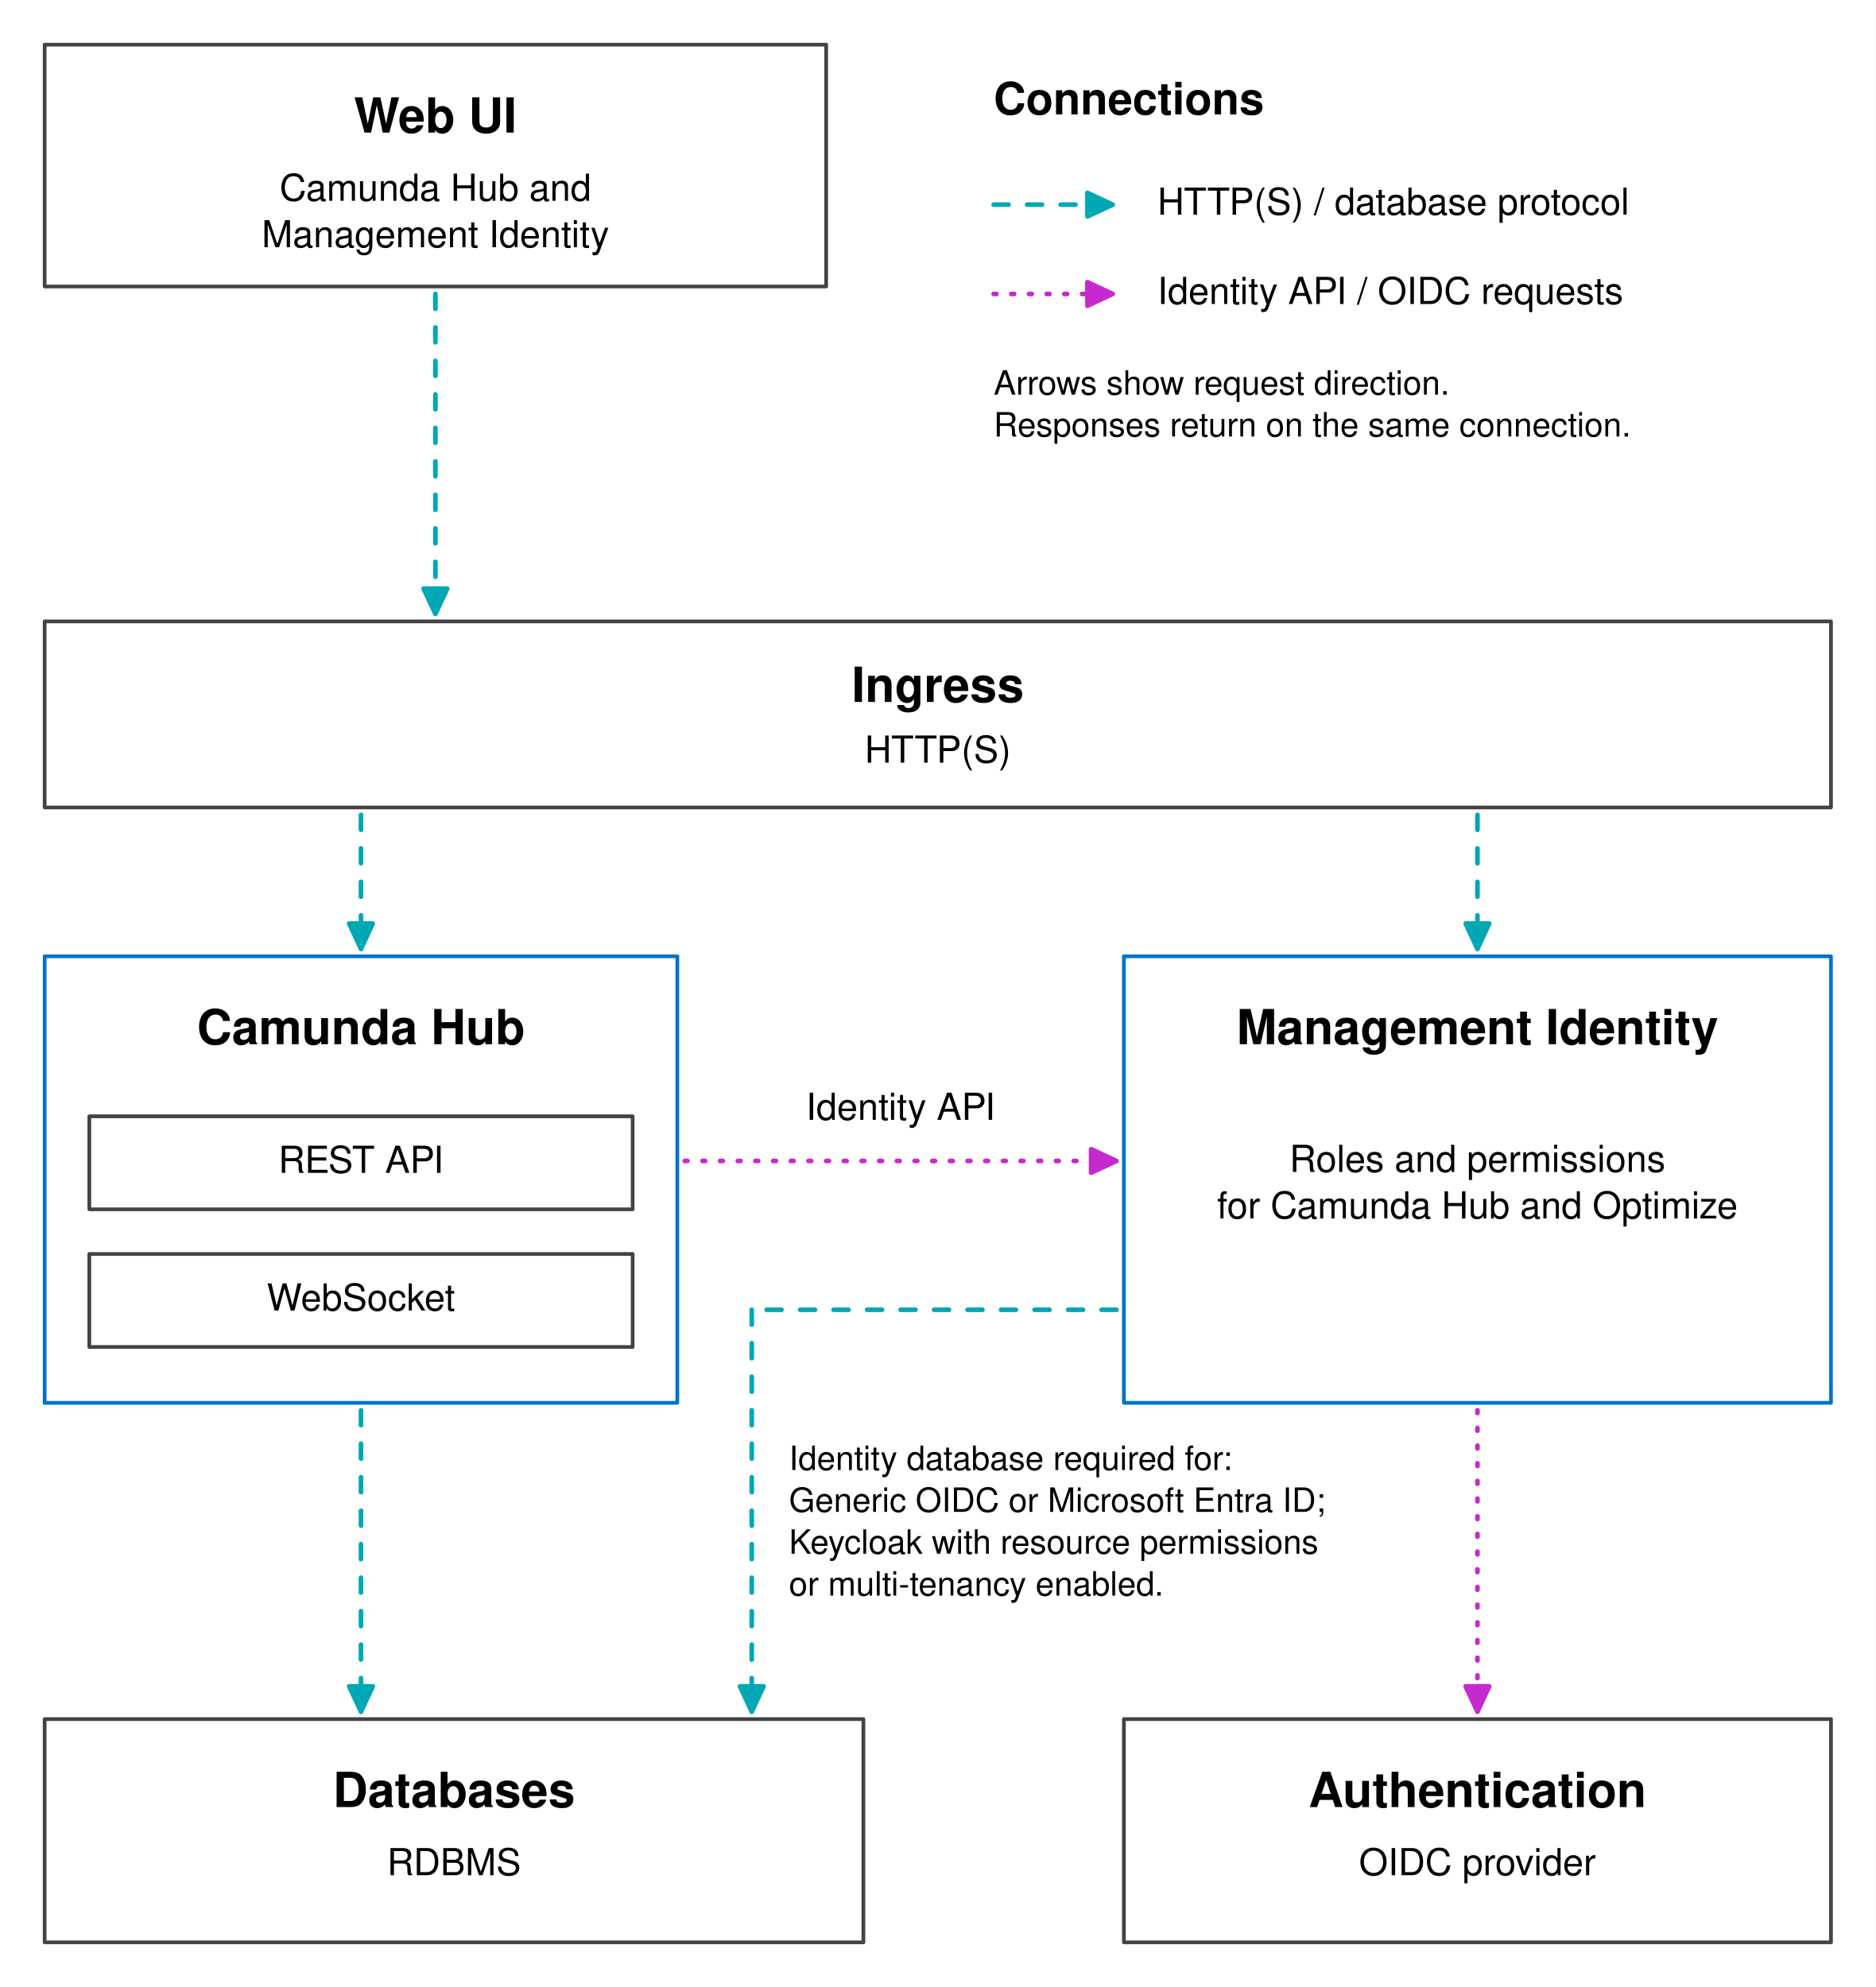
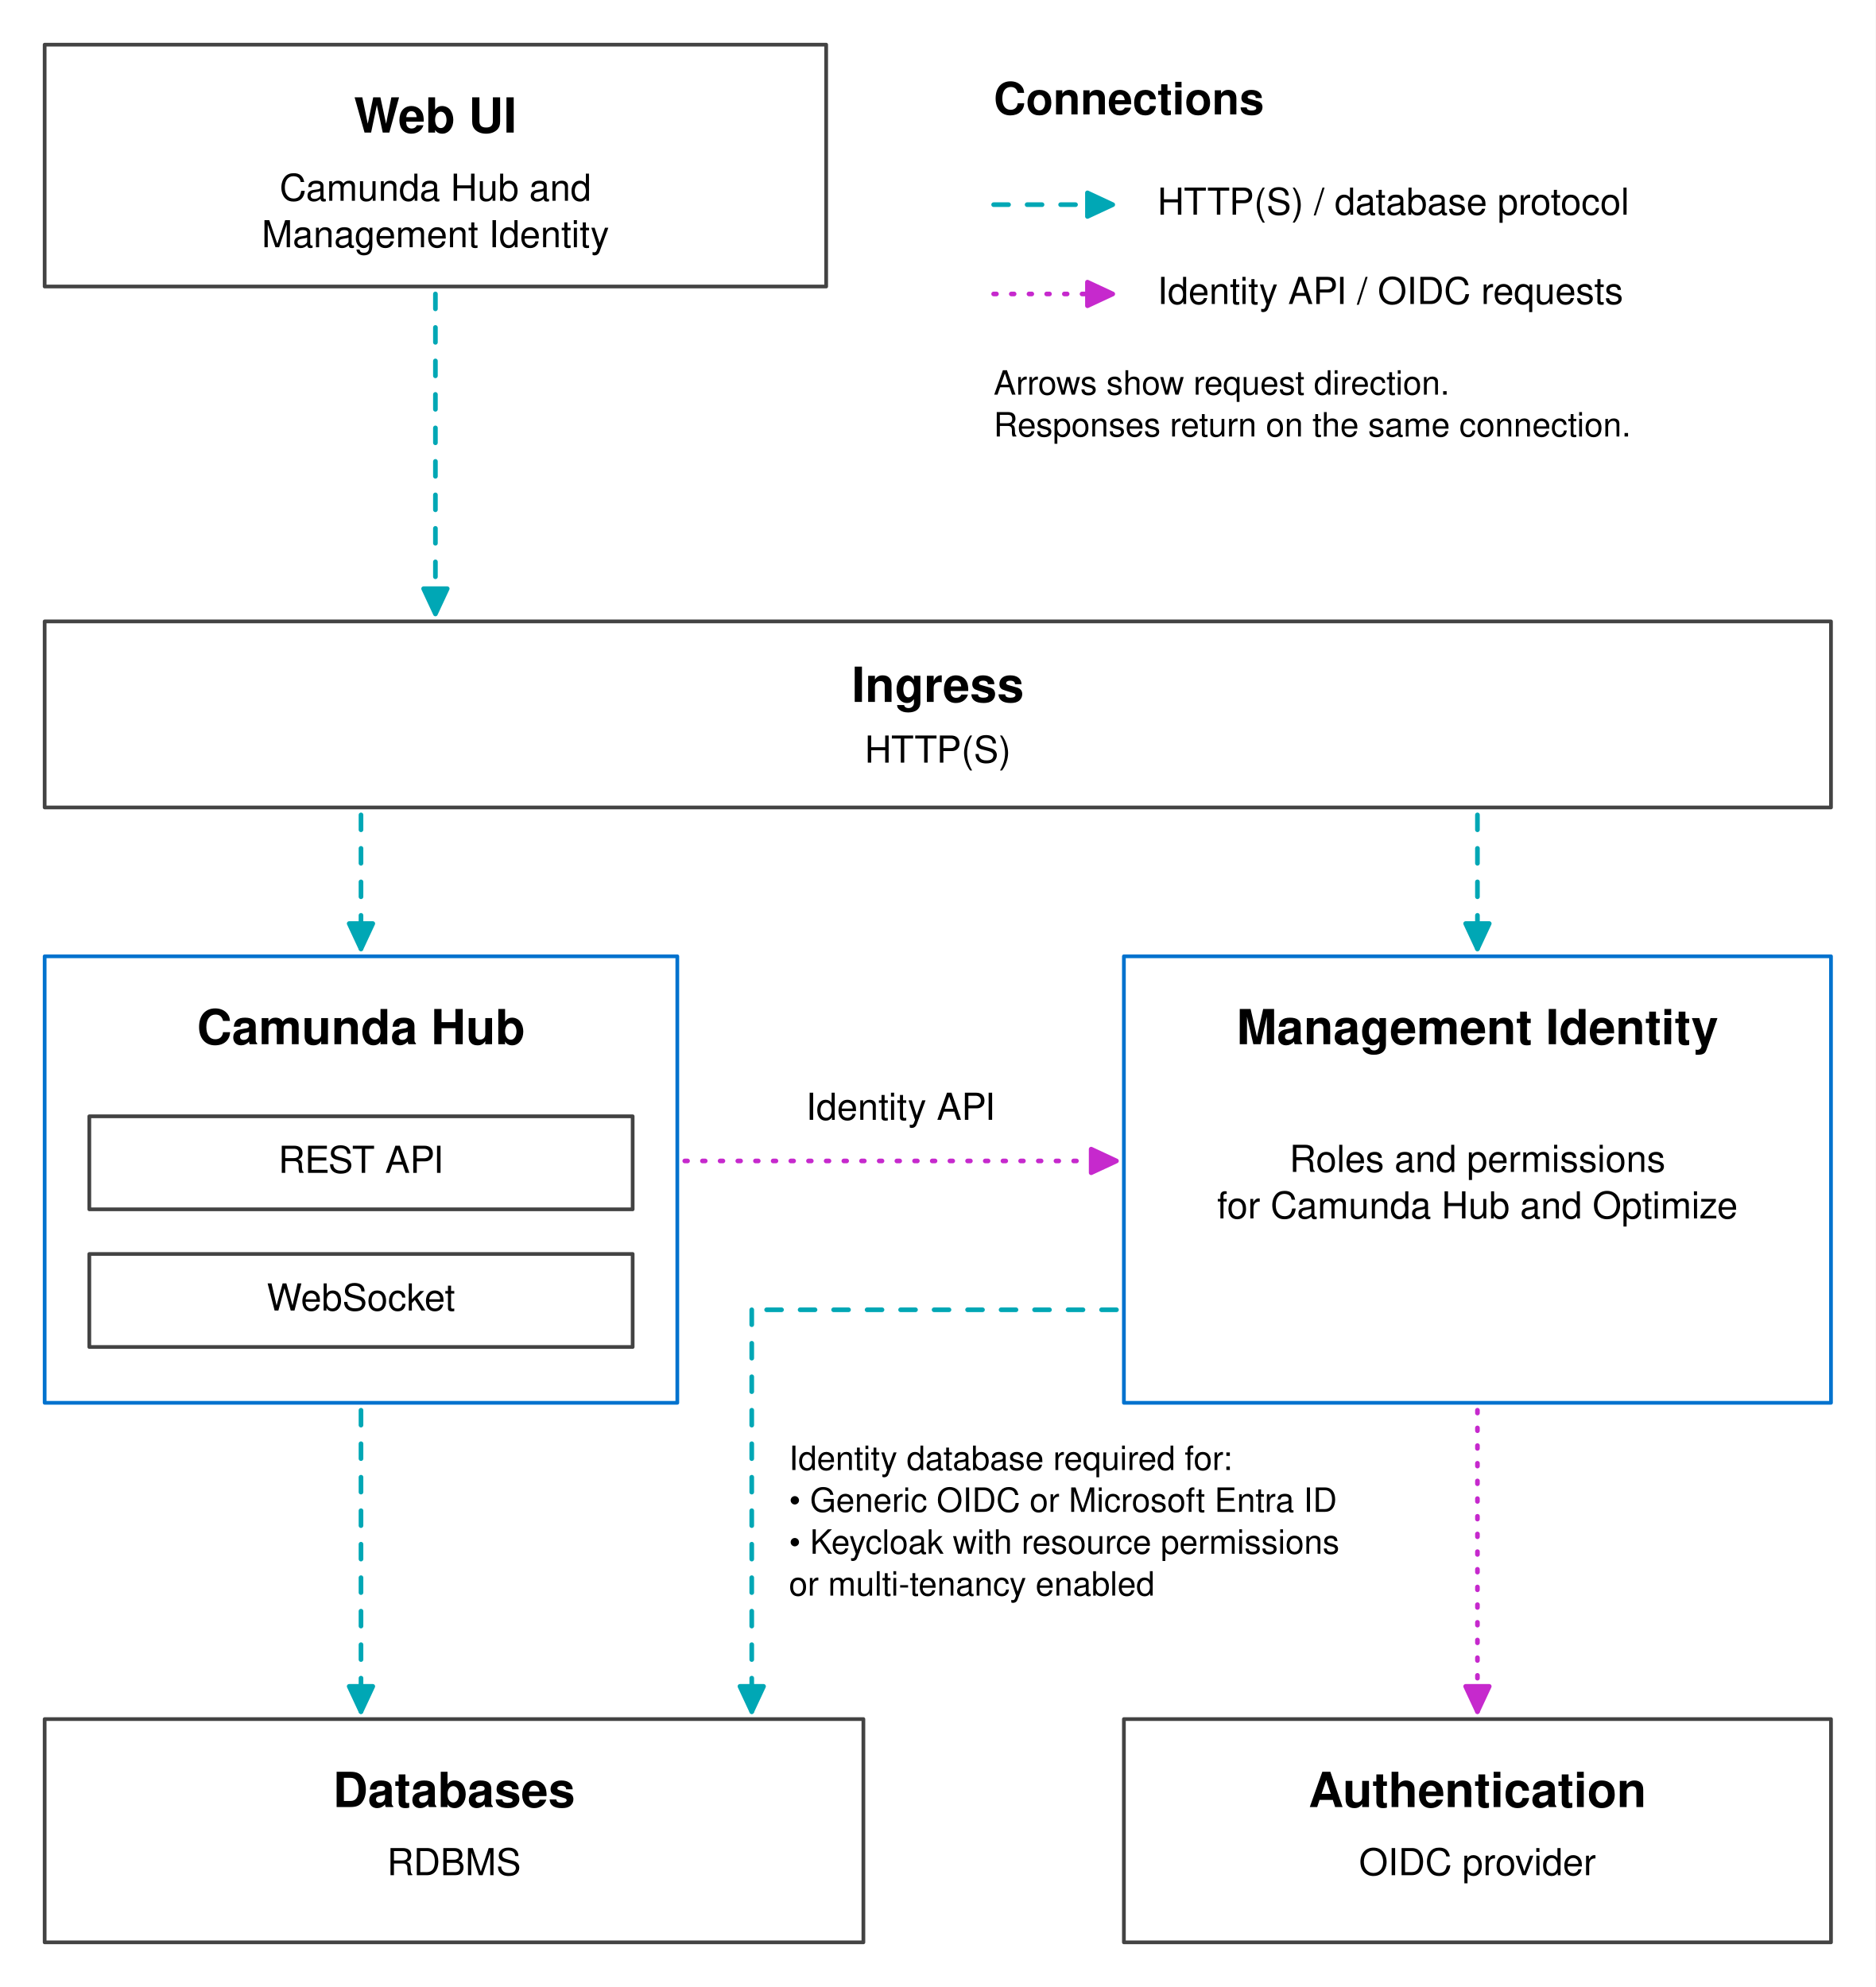
<svg xmlns="http://www.w3.org/2000/svg" version="1.1" viewBox="0 0 1008 1068" width="1008" height="1068">
  <defs>
    <style class="style-fonts">
      </style>
  </defs>
  <rect x="0" y="0" width="1008" height="1068" fill="#ffffff" />
  <g stroke-linecap="round" transform="translate(24 24) rotate(0 210 65)">
    <path d="M0 0 L420 0 L420 130 L0 130" stroke="none" stroke-width="0" fill="#FFFFFF" />
    <path d="M0 0 C84 0, 168 0, 420 0 M0 0 C114.24 0, 228.47 0, 420 0 M420 0 C420 30.57, 420 61.13, 420 130 M420 0 C420 48.79, 420 97.57, 420 130 M420 130 C268.16 130, 116.33 130, 0 130 M420 130 C318.82 130, 217.64 130, 0 130 M0 130 C0 85.71, 0 41.42, 0 0 M0 130 C0 84.3, 0 38.6, 0 0" stroke="#434343" stroke-width="2" fill="none" />
  </g>
  <g transform="translate(48 48) rotate(0 186 16.25)">
    <text x="186" y="23.271" font-family="Helvetica, Segoe UI Emoji" font-size="26px" fill="#000000" text-anchor="middle" style="white-space: pre;" direction="ltr" dominant-baseline="alphabetic" font-weight="700">Web UI</text>
  </g>
  <g transform="translate(48 90) rotate(0 186 25)">
    <text x="186" y="17.9" font-family="Helvetica, Segoe UI Emoji" font-size="20px" fill="#000000" text-anchor="middle" style="white-space: pre;" direction="ltr" dominant-baseline="alphabetic">Camunda Hub and</text>
    <text x="186" y="42.9" font-family="Helvetica, Segoe UI Emoji" font-size="20px" fill="#000000" text-anchor="middle" style="white-space: pre;" direction="ltr" dominant-baseline="alphabetic">Management Identity</text>
  </g>
  <g stroke-linecap="round" transform="translate(24 334) rotate(0 480 50)">
    <path d="M0 0 L960 0 L960 100 L0 100" stroke="none" stroke-width="0" fill="#FFFFFF" />
    <path d="M0 0 C192.02 0, 384.03 0, 960 0 M0 0 C276.46 0, 552.91 0, 960 0 M960 0 C960 34.05, 960 68.11, 960 100 M960 0 C960 30.11, 960 60.23, 960 100 M960 100 C723.79 100, 487.58 100, 0 100 M960 100 C610.91 100, 261.82 100, 0 100 M0 100 C0 63.72, 0 27.45, 0 0 M0 100 C0 79.39, 0 58.78, 0 0" stroke="#434343" stroke-width="2" fill="none" />
  </g>
  <g transform="translate(48 354) rotate(0 456 16.25)">
    <text x="456" y="23.271" font-family="Helvetica, Segoe UI Emoji" font-size="26px" fill="#000000" text-anchor="middle" style="white-space: pre;" direction="ltr" dominant-baseline="alphabetic" font-weight="700">Ingress</text>
  </g>
  <g transform="translate(48 392) rotate(0 456 12.5)">
    <text x="456" y="17.9" font-family="Helvetica, Segoe UI Emoji" font-size="20px" fill="#000000" text-anchor="middle" style="white-space: pre;" direction="ltr" dominant-baseline="alphabetic">HTTP(S)</text>
  </g>
  <g stroke-linecap="round" transform="translate(24 514) rotate(0 170 120)">
    <path d="M0 0 L340 0 L340 240 L0 240" stroke="none" stroke-width="0" fill="#FFFFFF" />
    <path d="M0 0 C68.01 0, 136.02 0, 340 0 M0 0 C103.35 0, 206.69 0, 340 0 M340 0 C340 59.02, 340 118.05, 340 240 M340 0 C340 54.47, 340 108.95, 340 240 M340 240 C227.6 240, 115.2 240, 0 240 M340 240 C242.64 240, 145.27 240, 0 240 M0 240 C0 147.64, 0 55.29, 0 0 M0 240 C0 177.44, 0 114.89, 0 0" stroke="#0072CE" stroke-width="2" fill="none" />
  </g>
  <g transform="translate(48 538) rotate(0 146 16.25)">
    <text x="146" y="23.271" font-family="Helvetica, Segoe UI Emoji" font-size="26px" fill="#000000" text-anchor="middle" style="white-space: pre;" direction="ltr" dominant-baseline="alphabetic" font-weight="700">Camunda Hub</text>
  </g>
  <g stroke-linecap="round" transform="translate(48 600) rotate(0 146 25)">
    <path d="M0 0 L292 0 L292 50 L0 50" stroke="none" stroke-width="0" fill="#FFFFFF" />
    <path d="M0 0 C58.41 0, 116.82 0, 292 0 M0 0 C72.4 0, 144.8 0, 292 0 M292 0 C292 15.81, 292 31.62, 292 50 M292 0 C292 18.88, 292 37.75, 292 50 M292 50 C217.94 50, 143.89 50, 0 50 M292 50 C184.49 50, 76.98 50, 0 50 M0 50 C0 36.69, 0 23.38, 0 0 M0 50 C0 31.82, 0 13.63, 0 0" stroke="#434343" stroke-width="2" fill="none" />
  </g>
  <g transform="translate(72 612.5) rotate(0 122 12.5)">
    <text x="122" y="17.9" font-family="Helvetica, Segoe UI Emoji" font-size="20px" fill="#000000" text-anchor="middle" style="white-space: pre;" direction="ltr" dominant-baseline="alphabetic">REST API</text>
  </g>
  <g stroke-linecap="round" transform="translate(48 674) rotate(0 146 25)">
    <path d="M0 0 L292 0 L292 50 L0 50" stroke="none" stroke-width="0" fill="#FFFFFF" />
    <path d="M0 0 C58.41 0, 116.83 0, 292 0 M0 0 C114.44 0, 228.89 0, 292 0 M292 0 C292 19.32, 292 38.65, 292 50 M292 0 C292 16.4, 292 32.81, 292 50 M292 50 C182.02 50, 72.04 50, 0 50 M292 50 C219 50, 146 50, 0 50 M0 50 C0 32.62, 0 15.24, 0 0 M0 50 C0 36.66, 0 23.33, 0 0" stroke="#434343" stroke-width="2" fill="none" />
  </g>
  <g transform="translate(72 686.5) rotate(0 122 12.5)">
    <text x="122" y="17.9" font-family="Helvetica, Segoe UI Emoji" font-size="20px" fill="#000000" text-anchor="middle" style="white-space: pre;" direction="ltr" dominant-baseline="alphabetic">WebSocket</text>
  </g>
  <g stroke-linecap="round" transform="translate(604 514) rotate(0 190 120)">
    <path d="M0 0 L380 0 L380 240 L0 240" stroke="none" stroke-width="0" fill="#FFFFFF" />
    <path d="M0 0 C76.02 0, 152.04 0, 380 0 M0 0 C127.65 0, 255.3 0, 380 0 M380 0 C380 61.62, 380 123.23, 380 240 M380 0 C380 66.88, 380 133.76, 380 240 M380 240 C266.13 240, 152.25 240, 0 240 M380 240 C253.91 240, 127.82 240, 0 240 M0 240 C0 185.05, 0 130.11, 0 0 M0 240 C0 151.25, 0 62.51, 0 0" stroke="#0072CE" stroke-width="2" fill="none" />
  </g>
  <g transform="translate(628 538) rotate(0 166 16.25)">
    <text x="166" y="23.271" font-family="Helvetica, Segoe UI Emoji" font-size="26px" fill="#000000" text-anchor="middle" style="white-space: pre;" direction="ltr" dominant-baseline="alphabetic" font-weight="700">Management Identity</text>
  </g>
  <g transform="translate(628 612) rotate(0 166 25)">
    <text x="166" y="17.9" font-family="Helvetica, Segoe UI Emoji" font-size="20px" fill="#000000" text-anchor="middle" style="white-space: pre;" direction="ltr" dominant-baseline="alphabetic">Roles and permissions</text>
    <text x="166" y="42.9" font-family="Helvetica, Segoe UI Emoji" font-size="20px" fill="#000000" text-anchor="middle" style="white-space: pre;" direction="ltr" dominant-baseline="alphabetic">for Camunda Hub and Optimize</text>
  </g>
  <g stroke-linecap="round" transform="translate(24 924) rotate(0 220 60)">
    <path d="M0 0 L440 0 L440 120 L0 120" stroke="none" stroke-width="0" fill="#FFFFFF" />
    <path d="M0 0 C88.03 0, 176.06 0, 440 0 M0 0 C123.16 0, 246.32 0, 440 0 M440 0 C440 39.24, 440 78.48, 440 120 M440 0 C440 27.51, 440 55.01, 440 120 M440 120 C342.01 120, 244.03 120, 0 120 M440 120 C346 120, 252 120, 0 120 M0 120 C0 82.76, 0 45.52, 0 0 M0 120 C0 87.26, 0 54.52, 0 0" stroke="#434343" stroke-width="2" fill="none" />
  </g>
  <g transform="translate(48 948) rotate(0 196 16.25)">
    <text x="196" y="23.271" font-family="Helvetica, Segoe UI Emoji" font-size="26px" fill="#000000" text-anchor="middle" style="white-space: pre;" direction="ltr" dominant-baseline="alphabetic" font-weight="700">Databases</text>
  </g>
  <g transform="translate(48 990) rotate(0 196 12.5)">
    <text x="196" y="17.9" font-family="Helvetica, Segoe UI Emoji" font-size="20px" fill="#000000" text-anchor="middle" style="white-space: pre;" direction="ltr" dominant-baseline="alphabetic">RDBMS</text>
  </g>
  <g stroke-linecap="round" transform="translate(604 924) rotate(0 190 60)">
    <path d="M0 0 L380 0 L380 120 L0 120" stroke="none" stroke-width="0" fill="#FFFFFF" />
    <path d="M0 0 C76.03 0, 152.06 0, 380 0 M0 0 C112.44 0, 224.88 0, 380 0 M380 0 C380 27.89, 380 55.78, 380 120 M380 0 C380 42.61, 380 85.22, 380 120 M380 120 C263.25 120, 146.5 120, 0 120 M380 120 C252.18 120, 124.36 120, 0 120 M0 120 C0 80.11, 0 40.23, 0 0 M0 120 C0 80.71, 0 41.43, 0 0" stroke="#434343" stroke-width="2" fill="none" />
  </g>
  <g transform="translate(628 948) rotate(0 166 16.25)">
    <text x="166" y="23.271" font-family="Helvetica, Segoe UI Emoji" font-size="26px" fill="#000000" text-anchor="middle" style="white-space: pre;" direction="ltr" dominant-baseline="alphabetic" font-weight="700">Authentication</text>
  </g>
  <g transform="translate(628 990) rotate(0 166 12.5)">
    <text x="166" y="17.9" font-family="Helvetica, Segoe UI Emoji" font-size="20px" fill="#000000" text-anchor="middle" style="white-space: pre;" direction="ltr" dominant-baseline="alphabetic">OIDC provider</text>
  </g>
  <g stroke-linecap="round">
    <g transform="translate(234 158) rotate(0 0 86)">
      <path d="M0 0 C0 34.42, 0 68.83, 0 172" stroke="#00A7B5" stroke-width="2.5" fill="none" stroke-dasharray="8 10" />
    </g>
    <g transform="translate(234 158) rotate(0 0 86)">
      <path d="M0 172 L-6.34 158.41 L6.34 158.41 L0 172" stroke="none" stroke-width="0" fill="#00A7B5" fill-rule="evenodd" />
      <path d="M0 172 C-1.27 169.28, -2.54 166.56, -6.34 158.41 M-6.34 158.41 C-2.39 158.41, 1.57 158.41, 6.34 158.41 M6.34 158.41 C4.2 163, 2.06 167.59, 0 172 M0 172 C0 172, 0 172, 0 172" stroke="#00A7B5" stroke-width="2.5" fill="none" />
    </g>
  </g>
  <mask />
  <g stroke-linecap="round">
    <g transform="translate(194 438) rotate(0 0 36)">
      <path d="M0 0 C0 14.41, 0 28.81, 0 72" stroke="#00A7B5" stroke-width="2.5" fill="none" stroke-dasharray="8 10" />
    </g>
    <g transform="translate(194 438) rotate(0 0 36)">
      <path d="M0 72 L-6.34 58.41 L6.34 58.41 L0 72" stroke="none" stroke-width="0" fill="#00A7B5" fill-rule="evenodd" />
      <path d="M0 72 C-1.27 69.28, -2.54 66.56, -6.34 58.41 M-6.34 58.41 C-1.47 58.41, 3.39 58.41, 6.34 58.41 M6.34 58.41 C3.98 63.48, 1.61 68.55, 0 72 M0 72 C0 72, 0 72, 0 72" stroke="#00A7B5" stroke-width="2.5" fill="none" />
    </g>
  </g>
  <mask />
  <g stroke-linecap="round">
    <g transform="translate(794 438) rotate(0 0 36)">
      <path d="M0 0 C0 14.41, 0 28.81, 0 72" stroke="#00A7B5" stroke-width="2.5" fill="none" stroke-dasharray="8 10" />
    </g>
    <g transform="translate(794 438) rotate(0 0 36)">
      <path d="M0 72 L-6.34 58.41 L6.34 58.41 L0 72" stroke="none" stroke-width="0" fill="#00A7B5" fill-rule="evenodd" />
      <path d="M0 72 C-1.27 69.28, -2.54 66.56, -6.34 58.41 M-6.34 58.41 C-3.1 58.41, 0.15 58.41, 6.34 58.41 M6.34 58.41 C5.02 61.23, 3.7 64.06, 0 72 M0 72 C0 72, 0 72, 0 72" stroke="#00A7B5" stroke-width="2.5" fill="none" />
    </g>
  </g>
  <mask />
  <g stroke-linecap="round">
    <g transform="translate(368 624) rotate(0 116 0)">
      <path d="M0 0 C46.43 0, 92.85 0, 232 0" stroke="#C629CD" stroke-width="2.5" fill="none" stroke-dasharray="1.5 8" />
    </g>
    <g transform="translate(368 624) rotate(0 116 0)">
      <path d="M232 0 L218.41 6.34 L218.41 -6.34 L232 0" stroke="none" stroke-width="0" fill="#C629CD" fill-rule="evenodd" />
      <path d="M232 0 C229.28 1.27, 226.56 2.54, 218.41 6.34 M218.41 6.34 C218.41 2.18, 218.41 -1.97, 218.41 -6.34 M218.41 -6.34 C221.71 -4.8, 225.02 -3.26, 232 0 M232 0 C232 0, 232 0, 232 0" stroke="#C629CD" stroke-width="2.5" fill="none" />
    </g>
  </g>
  <mask />
  <g transform="translate(384 584) rotate(0 100 12.5)">
    <text x="100" y="17.9" font-family="Helvetica, Segoe UI Emoji" font-size="20px" fill="#000000" text-anchor="middle" style="white-space: pre;" direction="ltr" dominant-baseline="alphabetic">Identity API</text>
  </g>
  <g stroke-linecap="round">
    <g transform="translate(194 758) rotate(0 0 81)">
      <path d="M0 0 C0 32.42, 0 64.84, 0 162" stroke="#00A7B5" stroke-width="2.5" fill="none" stroke-dasharray="8 10" />
    </g>
    <g transform="translate(194 758) rotate(0 0 81)">
      <path d="M0 162 L-6.34 148.41 L6.34 148.41 L0 162" stroke="none" stroke-width="0" fill="#00A7B5" fill-rule="evenodd" />
      <path d="M0 162 C-1.27 159.28, -2.54 156.56, -6.34 148.41 M-6.34 148.41 C-2.89 148.41, 0.55 148.41, 6.34 148.41 M6.34 148.41 C4.35 152.67, 2.36 156.93, 0 162 M0 162 C0 162, 0 162, 0 162" stroke="#00A7B5" stroke-width="2.5" fill="none" />
    </g>
  </g>
  <mask />
  <g stroke-linecap="round">
    <g transform="translate(600 704) rotate(0 -98 108)">
      <path d="M0 0 C-39.22 0, -78.45 0, -196 0 M-196 0 C-196 74.27, -196 148.54, -196 216" stroke="#00A7B5" stroke-width="2.5" fill="none" stroke-dasharray="8 10" />
    </g>
    <g transform="translate(600 704) rotate(0 -98 108)">
      <path d="M-196 216 L-202.34 202.41 L-189.66 202.41 L-196 216" stroke="none" stroke-width="0" fill="#00A7B5" fill-rule="evenodd" />
      <path d="M-196 216 C-197.27 213.28, -198.54 210.56, -202.34 202.41 M-202.34 202.41 C-197.98 202.41, -193.62 202.41, -189.66 202.41 M-189.66 202.41 C-191.87 207.14, -194.08 211.88, -196 216 M-196 216 C-196 216, -196 216, -196 216" stroke="#00A7B5" stroke-width="2.5" fill="none" />
    </g>
  </g>
  <mask />
  <g transform="translate(424 774) rotate(0 175 45)">
    <text x="0" y="16.11" font-family="Helvetica, Segoe UI Emoji" font-size="18px" fill="#000000" text-anchor="start" style="white-space: pre;" direction="ltr" dominant-baseline="alphabetic">Identity database required for:</text>
-     <text x="0" y="38.61" font-family="Helvetica, Segoe UI Emoji" font-size="18px" fill="#000000" text-anchor="start" style="white-space: pre;" direction="ltr" dominant-baseline="alphabetic">Generic OIDC or Microsoft Entra ID;</text>
-     <text x="0" y="61.11" font-family="Helvetica, Segoe UI Emoji" font-size="18px" fill="#000000" text-anchor="start" style="white-space: pre;" direction="ltr" dominant-baseline="alphabetic">Keycloak with resource permissions</text>
-     <text x="0" y="83.61" font-family="Helvetica, Segoe UI Emoji" font-size="18px" fill="#000000" text-anchor="start" style="white-space: pre;" direction="ltr" dominant-baseline="alphabetic">or multi-tenancy enabled.</text>
+     <text x="0" y="38.61" font-family="Helvetica, Segoe UI Emoji" font-size="18px" fill="#000000" text-anchor="start" style="white-space: pre;" direction="ltr" dominant-baseline="alphabetic">• Generic OIDC or Microsoft Entra ID</text>
+     <text x="0" y="61.11" font-family="Helvetica, Segoe UI Emoji" font-size="18px" fill="#000000" text-anchor="start" style="white-space: pre;" direction="ltr" dominant-baseline="alphabetic">• Keycloak with resource permissions</text>
+     <text x="0" y="83.61" font-family="Helvetica, Segoe UI Emoji" font-size="18px" fill="#000000" text-anchor="start" style="white-space: pre;" direction="ltr" dominant-baseline="alphabetic">  or multi-tenancy enabled</text>
  </g>
  <g stroke-linecap="round">
    <g transform="translate(794 758) rotate(0 0 81)">
      <path d="M0 0 C0 32.42, 0 64.84, 0 162" stroke="#C629CD" stroke-width="2.5" fill="none" stroke-dasharray="1.5 8" />
    </g>
    <g transform="translate(794 758) rotate(0 0 81)">
      <path d="M0 162 L-6.34 148.41 L6.34 148.41 L0 162" stroke="none" stroke-width="0" fill="#C629CD" fill-rule="evenodd" />
      <path d="M0 162 C-1.27 159.28, -2.54 156.56, -6.34 148.41 M-6.34 148.41 C-2.69 148.41, 0.96 148.41, 6.34 148.41 M6.34 148.41 C4.95 151.38, 3.56 154.36, 0 162 M0 162 C0 162, 0 162, 0 162" stroke="#C629CD" stroke-width="2.5" fill="none" />
    </g>
  </g>
  <mask />
  <g transform="translate(534 40) rotate(0 225 15)">
    <text x="0" y="21.48" font-family="Helvetica, Segoe UI Emoji" font-size="24px" fill="#000000" text-anchor="start" style="white-space: pre;" direction="ltr" dominant-baseline="alphabetic" font-weight="700">Connections</text>
  </g>
  <g stroke-linecap="round">
    <g transform="translate(534 110) rotate(0 32 0)">
      <path d="M0 0 C12.81 0, 25.62 0, 64 0" stroke="#00A7B5" stroke-width="2.5" fill="none" stroke-dasharray="8 10" />
    </g>
    <g transform="translate(534 110) rotate(0 32 0)">
      <path d="M64 0 L50.41 6.34 L50.41 -6.34 L64 0" stroke="none" stroke-width="0" fill="#00A7B5" fill-rule="evenodd" />
      <path d="M64 0 C61.28 1.27, 58.56 2.54, 50.41 6.34 M50.41 6.34 C50.41 3.4, 50.41 0.46, 50.41 -6.34 M50.41 -6.34 C54.34 -4.51, 58.27 -2.67, 64 0 M64 0 C64 0, 64 0, 64 0" stroke="#00A7B5" stroke-width="2.5" fill="none" />
    </g>
  </g>
  <mask />
  <g transform="translate(622 97.5) rotate(0 181 12.5)">
    <text x="0" y="17.9" font-family="Helvetica, Segoe UI Emoji" font-size="20px" fill="#000000" text-anchor="start" style="white-space: pre;" direction="ltr" dominant-baseline="alphabetic">HTTP(S) / database protocol</text>
  </g>
  <g stroke-linecap="round">
    <g transform="translate(534 158) rotate(0 32 0)">
      <path d="M0 0 C12.81 0, 25.62 0, 64 0" stroke="#C629CD" stroke-width="2.5" fill="none" stroke-dasharray="1.5 8" />
    </g>
    <g transform="translate(534 158) rotate(0 32 0)">
      <path d="M64 0 L50.41 6.34 L50.41 -6.34 L64 0" stroke="none" stroke-width="0" fill="#C629CD" fill-rule="evenodd" />
      <path d="M64 0 C61.28 1.27, 58.56 2.54, 50.41 6.34 M50.41 6.34 C50.41 1.57, 50.41 -3.19, 50.41 -6.34 M50.41 -6.34 C55.29 -4.06, 60.18 -1.78, 64 0 M64 0 C64 0, 64 0, 64 0" stroke="#C629CD" stroke-width="2.5" fill="none" />
    </g>
  </g>
  <mask />
  <g transform="translate(622 145.5) rotate(0 181 12.5)">
    <text x="0" y="17.9" font-family="Helvetica, Segoe UI Emoji" font-size="20px" fill="#000000" text-anchor="start" style="white-space: pre;" direction="ltr" dominant-baseline="alphabetic">Identity API / OIDC requests</text>
  </g>
  <g transform="translate(534 196) rotate(0 225 22.5)">
    <text x="0" y="16.11" font-family="Helvetica, Segoe UI Emoji" font-size="18px" fill="#000000" text-anchor="start" style="white-space: pre;" direction="ltr" dominant-baseline="alphabetic">Arrows show request direction.</text>
    <text x="0" y="38.61" font-family="Helvetica, Segoe UI Emoji" font-size="18px" fill="#000000" text-anchor="start" style="white-space: pre;" direction="ltr" dominant-baseline="alphabetic">Responses return on the same connection.</text>
  </g>
</svg>
